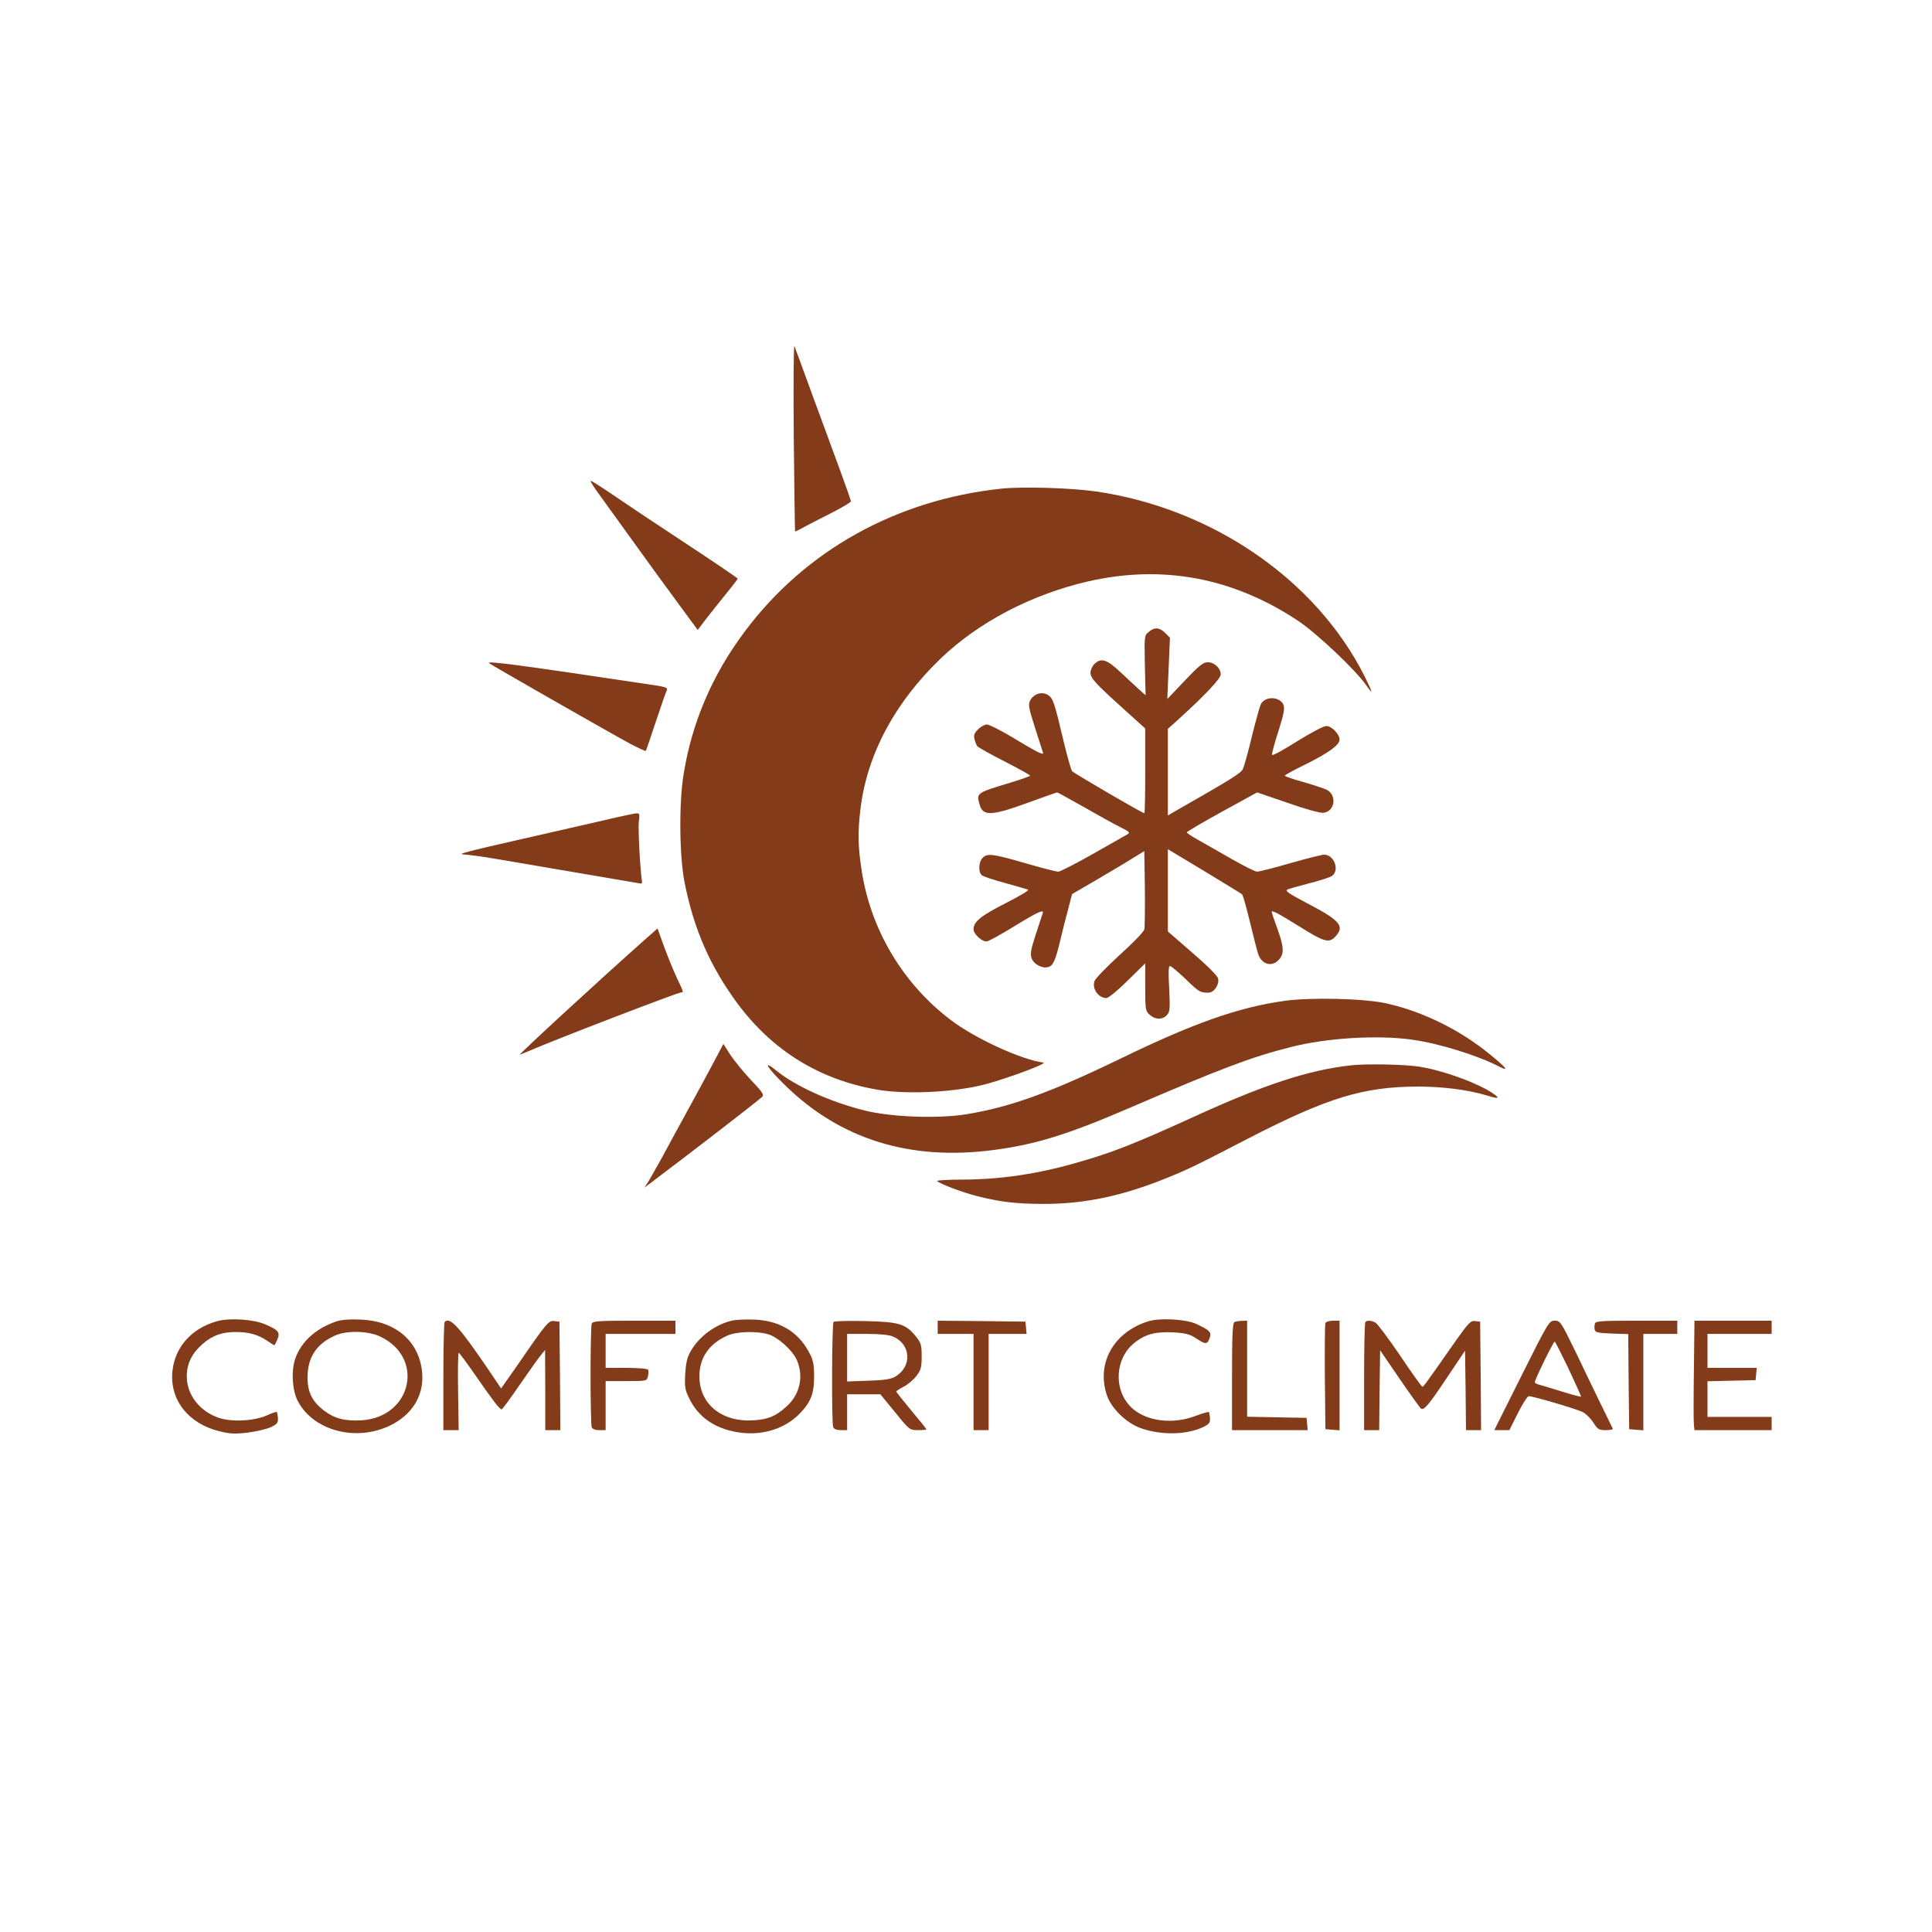
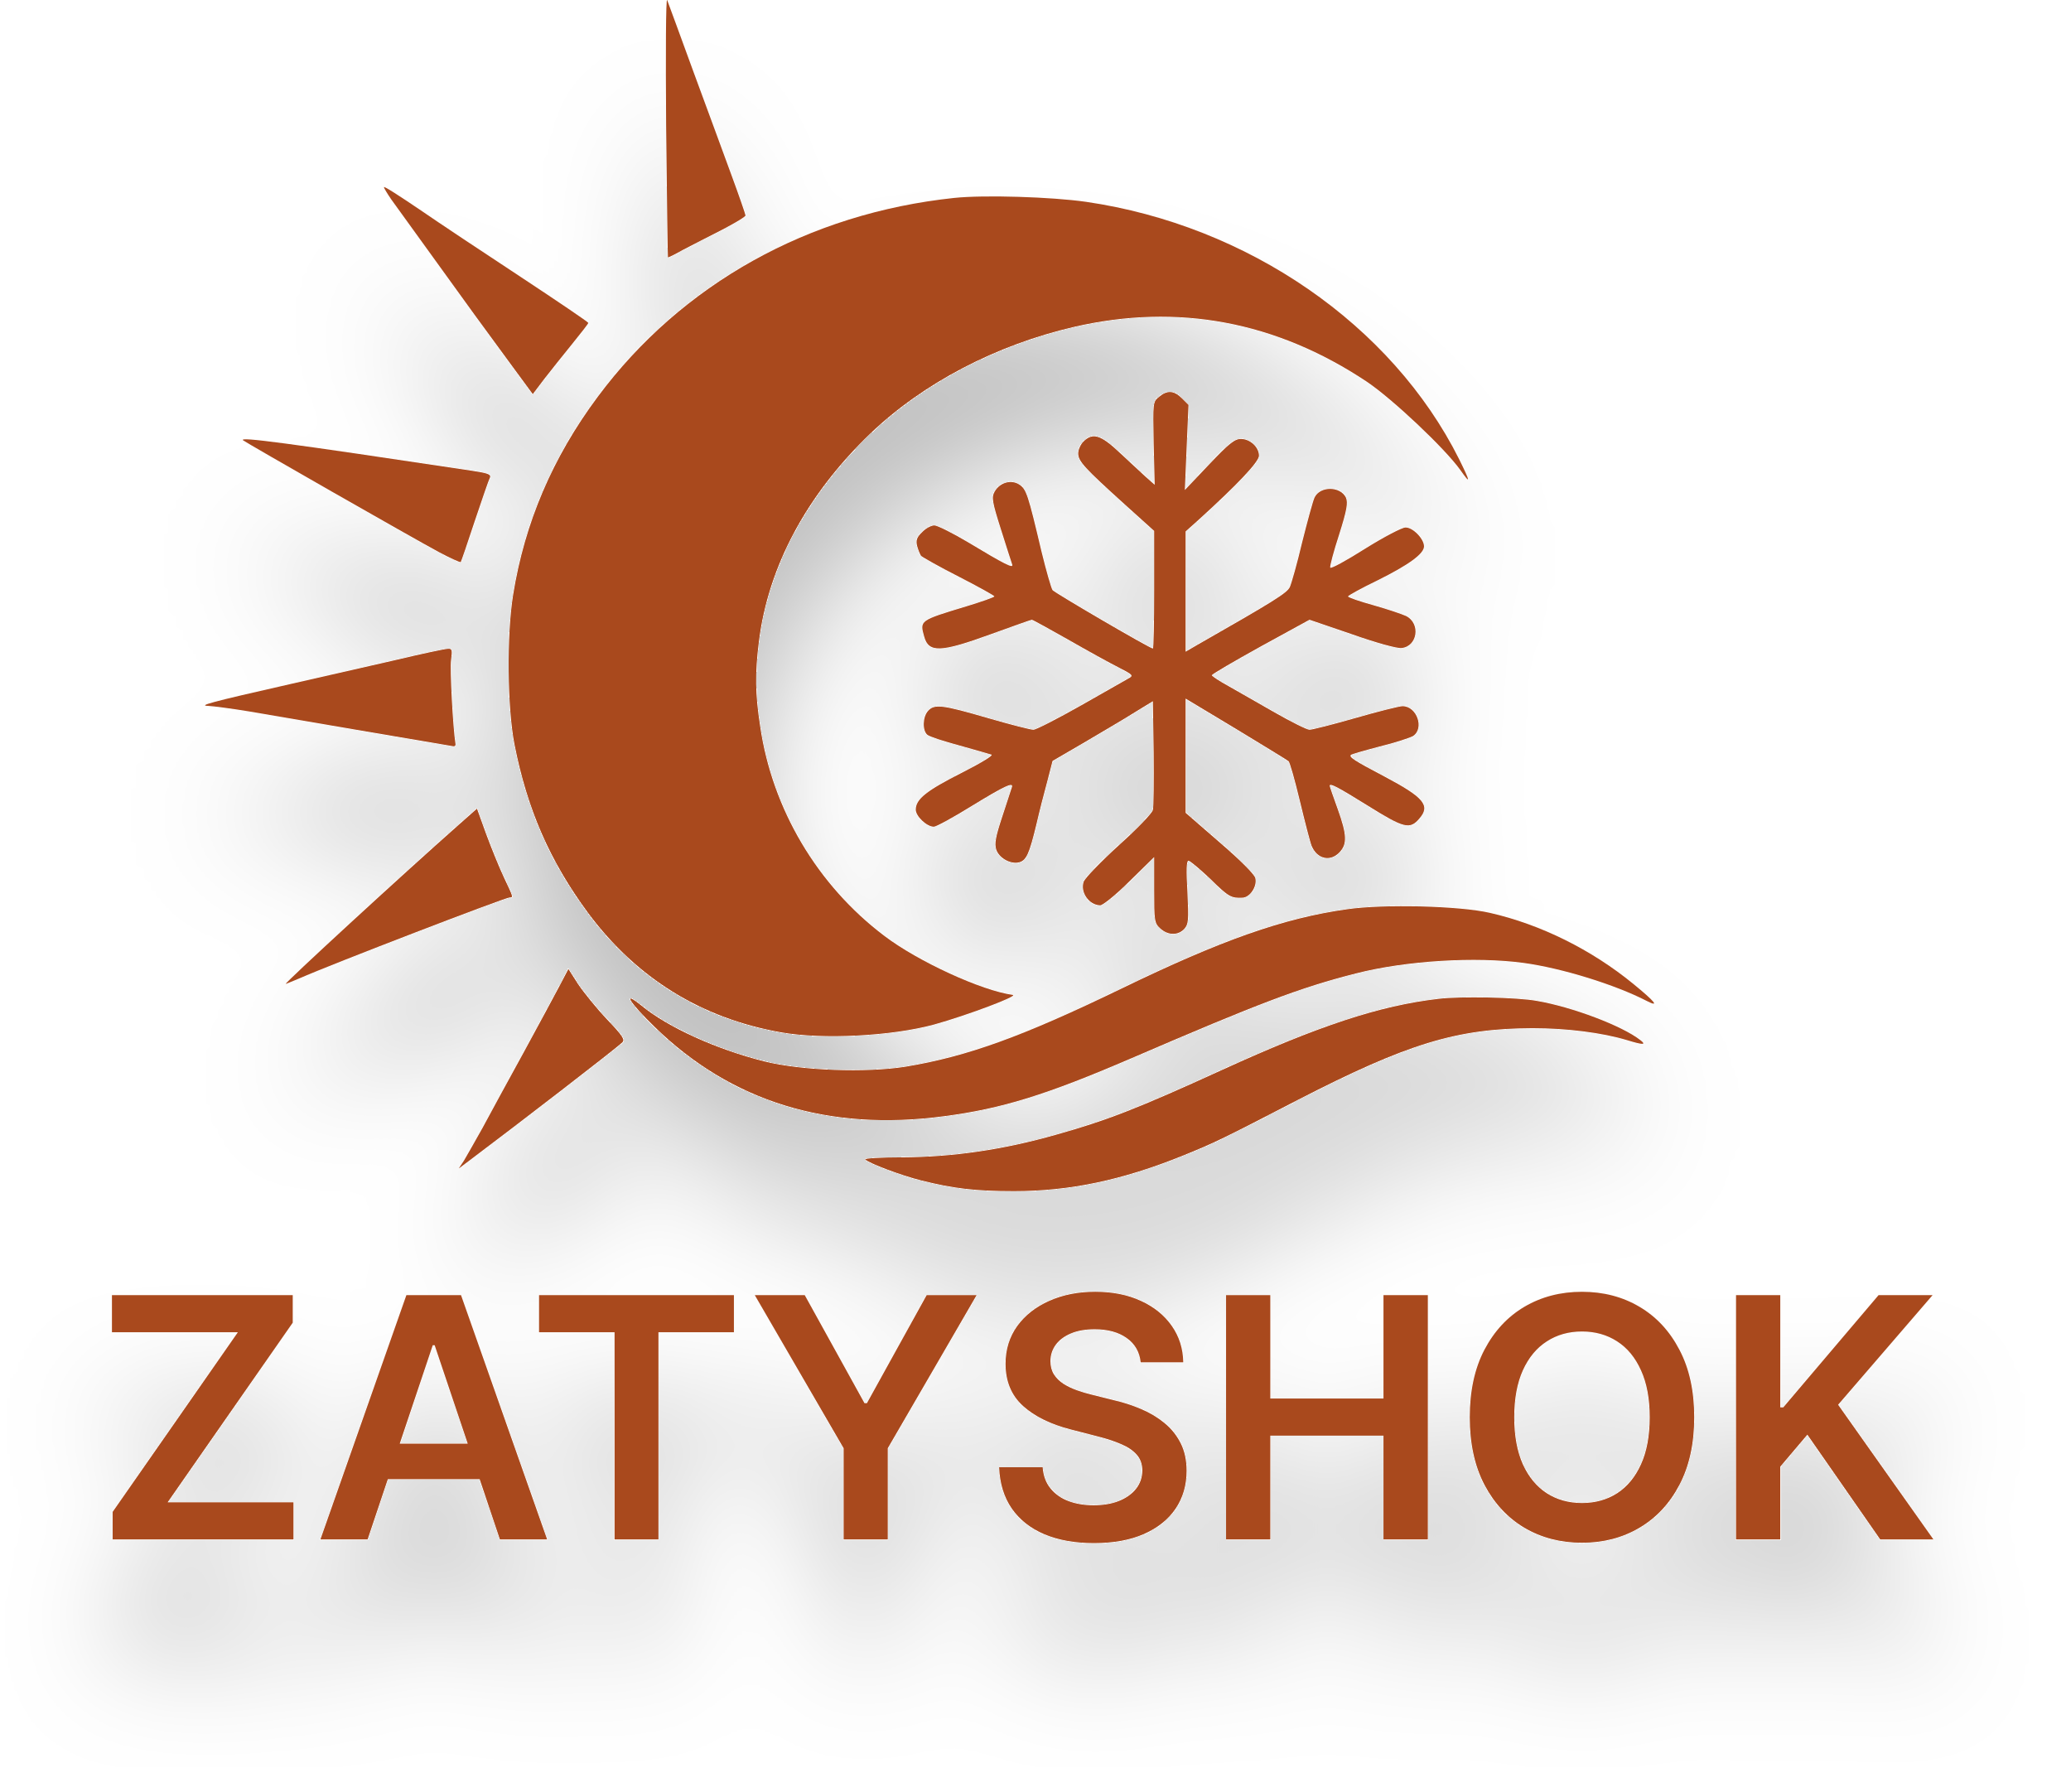
- <svg xmlns="http://www.w3.org/2000/svg" version="1.0" width="1024pt" height="1024pt" viewBox="0 0 1024 1024" preserveAspectRatio="xMidYMid meet">
-   <g transform="translate(0,1024) scale(0.1,-0.1)" fill="#843B19" stroke="none">
-     <path d="M4207 7925 c3 -275 6 -501 7 -502 1 -1 26 11 56 28 30 16 97 50 148 76 50 26 92 51 92 56 0 4 -24 74 -54 155 -30 81 -95 260 -146 397 -50 138 -95 259 -99 270 -5 11 -6 -205 -4 -480z" />
-     <path d="M3130 7691 c0 -4 13 -25 28 -47 152 -211 275 -381 317 -439 28 -38 90 -123 137 -187 l86 -117 43 57 c24 31 72 91 106 133 35 43 63 79 63 82 0 3 -115 81 -256 174 -140 92 -316 209 -390 260 -74 50 -134 89 -134 84z" />
-     <path d="M5307 7650 c-557 -59 -1040 -328 -1361 -759 -173 -232 -279 -482 -323 -756 -25 -155 -22 -431 5 -570 49 -249 135 -446 281 -644 186 -250 434 -403 738 -456 159 -28 422 -14 583 30 126 35 325 110 300 113 -118 16 -361 127 -491 226 -255 193 -427 483 -473 799 -19 124 -20 200 -5 322 35 287 182 562 426 796 201 192 480 338 778 407 395 91 770 21 1116 -209 97 -65 299 -255 358 -338 40 -57 39 -47 -5 42 -257 513 -807 892 -1424 982 -132 19 -388 27 -503 15z" />
-     <path d="M6089 6891 c-24 -19 -24 -21 -21 -178 l4 -158 -34 30 c-18 17 -63 58 -100 93 -72 68 -103 77 -138 42 -11 -11 -20 -31 -20 -45 0 -30 23 -55 178 -195 l112 -101 0 -225 c0 -123 -2 -224 -5 -224 -11 0 -374 212 -383 223 -5 7 -24 73 -42 147 -52 220 -58 238 -85 256 -31 20 -74 8 -94 -27 -12 -22 -10 -37 24 -144 21 -66 40 -126 43 -134 6 -17 -28 0 -169 85 -59 35 -117 64 -128 64 -12 0 -33 -11 -47 -26 -20 -19 -24 -31 -19 -52 4 -15 11 -32 15 -38 5 -5 70 -42 145 -80 74 -38 135 -72 135 -75 0 -3 -48 -20 -107 -38 -179 -54 -178 -54 -161 -115 17 -63 63 -61 255 9 83 30 153 55 156 55 3 0 65 -34 139 -76 73 -42 160 -90 192 -106 53 -27 58 -31 40 -41 -10 -6 -93 -53 -183 -104 -90 -51 -172 -93 -182 -93 -11 0 -89 20 -175 45 -172 50 -203 54 -227 27 -21 -23 -22 -75 -3 -91 8 -7 63 -25 123 -41 59 -17 114 -32 122 -35 8 -3 -42 -33 -115 -70 -134 -68 -174 -100 -174 -140 0 -25 42 -65 69 -65 9 0 75 36 146 80 126 77 162 94 151 68 -2 -7 -19 -57 -36 -110 -25 -76 -30 -102 -23 -125 11 -33 55 -57 87 -49 28 7 39 32 66 143 11 48 30 123 42 166 l20 78 122 71 c66 39 153 90 191 114 l70 43 3 -197 c1 -108 0 -207 -3 -218 -2 -12 -61 -73 -130 -135 -68 -62 -129 -125 -134 -139 -14 -40 20 -89 63 -90 10 0 60 40 112 92 l94 92 0 -125 c0 -118 1 -127 23 -147 29 -27 68 -28 92 -2 16 18 17 33 12 140 -5 84 -4 120 4 120 6 0 43 -31 83 -69 70 -69 80 -74 123 -72 29 1 57 44 49 75 -3 14 -59 70 -136 136 l-130 113 0 218 0 218 193 -116 c105 -64 196 -119 200 -123 5 -4 24 -72 43 -151 19 -79 39 -157 45 -172 21 -51 72 -62 107 -24 29 31 28 66 -8 166 -17 46 -30 85 -30 87 0 12 30 -4 146 -76 138 -86 160 -92 197 -48 42 49 16 80 -133 159 -118 62 -137 75 -129 83 3 3 52 17 109 32 58 14 115 33 128 40 44 29 15 114 -40 114 -12 0 -92 -20 -179 -45 -87 -25 -166 -45 -176 -45 -10 0 -70 30 -133 66 -63 36 -143 82 -177 101 -35 19 -63 38 -63 41 0 4 84 53 187 110 l186 102 161 -55 c93 -33 173 -55 190 -53 61 6 74 93 18 122 -15 7 -71 26 -124 41 -54 15 -98 30 -98 34 0 3 50 31 112 61 121 60 178 102 178 130 0 29 -43 73 -71 72 -13 0 -82 -36 -154 -81 -71 -45 -131 -78 -133 -72 -2 5 13 62 34 126 30 95 34 121 26 141 -21 44 -99 45 -120 0 -6 -13 -27 -90 -47 -170 -19 -81 -41 -158 -47 -171 -10 -23 -64 -56 -355 -222 l-43 -25 0 230 0 229 48 43 c151 137 232 223 232 246 0 33 -34 64 -69 64 -24 0 -46 -18 -121 -97 l-93 -98 7 163 7 162 -25 25 c-30 30 -56 32 -87 6z" />
-     <path d="M2592 6725 c7 -7 649 -374 748 -427 43 -23 81 -40 83 -38 2 3 26 73 53 155 28 83 53 157 58 166 6 14 -5 18 -71 28 -713 107 -886 130 -871 116z" />
-     <path d="M3165 5884 c-104 -24 -280 -64 -390 -89 -313 -71 -356 -83 -315 -84 19 -1 89 -10 155 -21 92 -16 726 -124 780 -133 5 -1 9 3 8 8 -10 64 -22 288 -17 321 5 39 4 44 -12 43 -11 0 -104 -20 -209 -45z" />
-     <path d="M3415 5257 c-216 -191 -668 -607 -660 -607 2 0 25 10 52 21 122 54 786 309 803 309 14 0 14 0 -22 76 -18 38 -48 112 -68 166 l-35 97 -70 -62z" />
-     <path d="M6807 4935 c-243 -34 -481 -118 -862 -303 -380 -184 -588 -259 -824 -298 -151 -24 -397 -15 -538 20 -184 46 -369 130 -470 213 -77 62 -45 11 50 -81 292 -285 662 -400 1105 -341 221 29 389 81 717 222 483 208 642 269 855 323 191 49 458 65 641 40 146 -20 349 -83 469 -145 51 -26 32 -3 -51 65 -160 131 -354 227 -547 271 -116 27 -406 34 -545 14z" />
-     <path d="M3802 4646 c-17 -33 -80 -149 -138 -256 -59 -107 -130 -238 -158 -290 -29 -52 -61 -108 -71 -125 l-20 -30 40 30 c189 142 555 424 584 451 12 11 3 25 -58 89 -40 42 -89 103 -110 134 l-37 58 -32 -61z" />
-     <path d="M7155 4593 c-225 -26 -457 -103 -825 -271 -324 -148 -440 -193 -632 -247 -203 -58 -396 -86 -591 -87 -82 0 -145 -4 -140 -8 15 -15 137 -61 213 -80 124 -31 207 -41 355 -41 213 0 413 42 643 135 124 50 154 65 442 214 416 214 605 272 894 273 132 0 266 -17 362 -46 62 -19 74 -18 49 1 -69 54 -259 126 -394 149 -76 14 -293 18 -376 8z" />
-     <path d="M1149 3237 c-134 -38 -222 -137 -235 -264 -16 -151 84 -279 249 -319 56 -14 82 -15 151 -7 46 6 101 19 122 29 33 16 39 23 37 48 -1 16 -4 30 -6 32 -2 3 -26 -6 -53 -18 -68 -30 -184 -36 -254 -13 -101 34 -170 122 -170 220 0 67 27 122 83 171 53 46 102 64 178 64 68 0 117 -14 163 -45 20 -14 38 -25 40 -25 2 0 9 14 16 30 16 38 6 51 -63 80 -63 28 -191 36 -258 17z" />
-     <path d="M1785 3237 c-111 -37 -191 -110 -221 -201 -21 -63 -15 -166 14 -221 85 -164 325 -222 508 -121 108 60 163 160 151 276 -17 163 -142 269 -326 276 -54 3 -101 -1 -126 -9z m230 -81 c238 -112 168 -427 -99 -444 -88 -5 -142 9 -198 51 -63 48 -88 98 -88 176 0 106 47 178 145 222 61 28 176 26 240 -5z" />
-     <path d="M3877 3240 c-88 -22 -170 -83 -214 -158 -21 -35 -27 -62 -31 -123 -4 -70 -2 -85 22 -133 48 -97 134 -157 254 -177 124 -21 247 15 327 95 62 63 80 107 80 201 -1 69 -4 87 -30 133 -58 106 -158 164 -290 168 -44 2 -97 -1 -118 -6z m195 -72 c53 -16 132 -88 153 -140 36 -88 13 -183 -60 -246 -55 -49 -94 -65 -171 -70 -168 -11 -287 86 -287 233 0 98 50 172 148 216 47 22 157 25 217 7z" />
-     <path d="M6083 3236 c-183 -59 -273 -224 -216 -392 23 -68 101 -144 175 -172 108 -40 248 -38 337 5 30 15 36 23 34 47 -1 16 -4 30 -6 32 -2 2 -34 -7 -71 -21 -117 -44 -249 -30 -328 35 -109 90 -104 271 10 357 57 43 110 56 204 51 62 -4 85 -10 117 -31 51 -34 59 -34 72 0 12 32 2 42 -71 76 -57 26 -195 33 -257 13z" />
-     <path d="M2357 3234 c-4 -4 -7 -135 -7 -291 l0 -283 41 0 40 0 -3 205 c-2 113 0 205 3 205 4 0 44 -55 90 -121 92 -133 127 -179 138 -179 3 0 47 59 96 131 50 72 100 143 112 157 l22 27 1 -212 0 -213 40 0 40 0 -2 288 -3 287 -27 3 c-30 4 -39 -6 -197 -236 l-85 -121 -75 111 c-149 218 -196 269 -224 242z" />
-     <path d="M3136 3224 c-3 -9 -6 -132 -6 -274 0 -142 3 -265 6 -274 4 -10 18 -16 40 -16 l34 0 0 130 0 130 109 0 c108 0 109 0 115 25 4 14 4 30 1 35 -4 6 -55 10 -116 10 l-109 0 0 90 0 90 185 0 185 0 0 35 0 35 -219 0 c-190 0 -220 -2 -225 -16z" />
-     <path d="M4418 3234 c-9 -9 -11 -535 -2 -558 4 -10 18 -16 40 -16 l34 0 0 95 0 95 88 0 88 0 78 -95 c76 -94 77 -95 122 -95 24 0 44 2 44 4 0 3 -36 48 -80 100 -44 53 -80 98 -80 101 0 2 18 14 39 25 22 11 52 36 68 57 24 31 28 45 28 104 0 60 -3 71 -31 106 -54 66 -87 77 -269 81 -88 2 -163 0 -167 -4z m315 -78 c95 -40 103 -158 13 -212 -24 -14 -56 -19 -143 -22 l-113 -4 0 126 0 126 105 0 c67 0 118 -5 138 -14z" />
-     <path d="M4970 3205 l0 -35 95 0 95 0 0 -255 0 -255 40 0 40 0 0 255 0 255 101 0 100 0 -3 33 -3 32 -232 3 -233 2 0 -35z" />
-     <path d="M6543 3233 c-10 -3 -13 -71 -13 -289 l0 -284 201 0 200 0 -3 33 -3 32 -157 3 -158 3 0 254 0 255 -27 -1 c-16 0 -34 -3 -40 -6z" />
-     <path d="M7025 3227 c-3 -7 -4 -136 -3 -287 l3 -275 38 -3 37 -3 0 290 0 291 -35 0 c-20 0 -38 -6 -40 -13z" />
-     <path d="M7237 3233 c-4 -3 -7 -134 -7 -290 l0 -283 40 0 40 0 2 212 3 211 104 -152 c57 -83 108 -154 113 -157 16 -10 41 20 139 167 l94 140 3 -210 2 -211 40 0 40 0 -2 288 -3 287 -27 3 c-23 3 -34 -9 -99 -100 -158 -226 -174 -248 -180 -248 -4 0 -57 74 -118 165 -62 91 -120 169 -131 175 -22 12 -44 13 -53 3z" />
-     <path d="M8065 2950 l-145 -290 40 0 40 0 45 90 c25 50 51 90 58 90 23 0 257 -69 287 -85 17 -9 41 -33 55 -55 23 -36 29 -40 66 -40 22 0 39 3 37 8 -19 38 -132 270 -196 405 -79 162 -82 167 -112 167 -29 0 -33 -6 -175 -290z m248 37 c37 -79 67 -146 67 -149 0 -3 -46 9 -103 27 -57 18 -112 34 -123 37 -10 2 -19 8 -19 13 0 13 98 214 105 214 3 1 35 -64 73 -142z" />
-     <path d="M8454 3226 c-3 -8 -4 -23 -2 -33 3 -15 16 -18 90 -21 l88 -3 2 -252 3 -252 38 -3 37 -3 0 255 0 256 90 0 90 0 0 35 0 35 -215 0 c-179 0 -217 -2 -221 -14z" />
-     <path d="M8978 2978 c-2 -145 -2 -275 0 -290 l3 -28 205 0 204 0 0 35 0 35 -170 0 -170 0 0 95 0 94 128 3 127 3 3 33 3 32 -130 0 -131 0 0 90 0 90 170 0 170 0 0 35 0 35 -205 0 -204 0 -3 -262z" />
+ <svg xmlns="http://www.w3.org/2000/svg" width="74" height="64" viewBox="0 0 74 64" fill="none">
+   <g filter="url(#filter0_d_3142_33)">
+     <path d="M23.802 4.497C23.83 7.071 23.858 9.187 23.867 9.196C23.877 9.205 24.111 9.093 24.391 8.934C24.672 8.784 25.299 8.466 25.777 8.222C26.245 7.979 26.638 7.745 26.638 7.698C26.638 7.661 26.413 7.006 26.133 6.247C25.852 5.489 25.243 3.814 24.766 2.531C24.298 1.239 23.877 0.107 23.839 0.004C23.792 -0.099 23.783 1.923 23.802 4.497Z" fill="#a9491d" />
+     <path d="M13.72 6.687C13.72 6.725 13.842 6.921 13.982 7.127C15.405 9.102 16.557 10.694 16.95 11.236C17.212 11.592 17.792 12.388 18.232 12.987L19.037 14.082L19.44 13.549C19.664 13.258 20.114 12.697 20.432 12.304C20.759 11.901 21.022 11.564 21.022 11.536C21.022 11.508 19.945 10.778 18.625 9.907C17.315 9.046 15.667 7.951 14.975 7.474C14.282 7.006 13.72 6.64 13.72 6.687Z" fill="#a9491d" />
+     <path d="M34.098 7.071C28.884 7.623 24.363 10.141 21.359 14.176C19.739 16.348 18.747 18.688 18.335 21.252C18.101 22.703 18.129 25.287 18.382 26.588C18.84 28.919 19.646 30.763 21.012 32.616C22.753 34.956 25.075 36.389 27.92 36.885C29.409 37.147 31.87 37.016 33.378 36.604C34.557 36.276 36.42 35.574 36.186 35.546C35.081 35.396 32.807 34.357 31.59 33.431C29.203 31.624 27.593 28.909 27.162 25.951C26.984 24.791 26.975 24.079 27.115 22.937C27.443 20.251 28.819 17.677 31.103 15.486C32.984 13.689 35.596 12.322 38.386 11.677C42.083 10.825 45.593 11.48 48.832 13.633C49.74 14.241 51.631 16.02 52.183 16.797C52.557 17.33 52.548 17.237 52.136 16.404C49.731 11.602 44.582 8.054 38.807 7.211C37.571 7.034 35.175 6.959 34.098 7.071Z" fill="#a9491d" />
+     <path d="M41.418 14.176C41.194 14.354 41.194 14.372 41.222 15.842L41.259 17.321L40.941 17.04C40.773 16.881 40.351 16.497 40.005 16.17C39.331 15.533 39.041 15.449 38.713 15.776C38.61 15.879 38.526 16.067 38.526 16.198C38.526 16.479 38.741 16.712 40.192 18.023L41.24 18.968V21.075C41.24 22.226 41.222 23.171 41.194 23.171C41.091 23.171 37.693 21.187 37.609 21.084C37.562 21.018 37.384 20.401 37.215 19.708C36.729 17.648 36.672 17.48 36.42 17.312C36.13 17.124 35.727 17.237 35.54 17.564C35.428 17.77 35.446 17.911 35.765 18.912C35.961 19.53 36.139 20.092 36.167 20.167C36.223 20.326 35.905 20.167 34.585 19.371C34.033 19.043 33.49 18.772 33.387 18.772C33.275 18.772 33.078 18.875 32.947 19.015C32.76 19.193 32.722 19.305 32.769 19.502C32.807 19.642 32.872 19.802 32.91 19.858C32.956 19.904 33.565 20.251 34.267 20.607C34.959 20.962 35.531 21.28 35.531 21.308C35.531 21.337 35.081 21.496 34.529 21.664C32.853 22.17 32.863 22.17 33.022 22.741C33.181 23.33 33.612 23.312 35.409 22.657C36.186 22.376 36.841 22.142 36.869 22.142C36.897 22.142 37.477 22.46 38.17 22.853C38.854 23.246 39.668 23.695 39.968 23.845C40.464 24.098 40.51 24.136 40.342 24.229C40.248 24.285 39.471 24.725 38.629 25.203C37.786 25.68 37.019 26.073 36.925 26.073C36.822 26.073 36.092 25.886 35.287 25.652C33.677 25.184 33.387 25.146 33.162 25.399C32.966 25.614 32.956 26.101 33.134 26.251C33.209 26.317 33.724 26.485 34.286 26.635C34.838 26.794 35.353 26.934 35.428 26.962C35.502 26.991 35.034 27.271 34.351 27.618C33.097 28.254 32.722 28.554 32.722 28.928C32.722 29.162 33.115 29.537 33.368 29.537C33.453 29.537 34.07 29.2 34.735 28.788C35.914 28.067 36.251 27.908 36.148 28.151C36.13 28.217 35.971 28.685 35.811 29.181C35.577 29.892 35.531 30.136 35.596 30.351C35.699 30.66 36.111 30.884 36.41 30.81C36.672 30.744 36.776 30.51 37.028 29.471C37.131 29.022 37.309 28.32 37.421 27.917L37.609 27.187L38.751 26.522C39.368 26.157 40.183 25.68 40.538 25.455L41.194 25.053L41.222 26.897C41.231 27.908 41.222 28.834 41.194 28.938C41.175 29.05 40.623 29.621 39.977 30.201C39.34 30.782 38.769 31.371 38.722 31.502C38.592 31.877 38.91 32.335 39.312 32.345C39.406 32.345 39.874 31.97 40.361 31.484L41.24 30.622V31.793C41.24 32.897 41.25 32.981 41.456 33.169C41.727 33.421 42.092 33.431 42.317 33.187C42.467 33.019 42.476 32.878 42.429 31.877C42.383 31.09 42.392 30.753 42.467 30.753C42.523 30.753 42.869 31.044 43.244 31.399C43.899 32.045 43.992 32.092 44.395 32.073C44.666 32.064 44.929 31.661 44.854 31.371C44.826 31.24 44.301 30.716 43.581 30.098L42.364 29.04V27V24.959L44.17 26.045C45.153 26.644 46.005 27.159 46.042 27.196C46.089 27.234 46.267 27.87 46.445 28.61C46.623 29.349 46.81 30.079 46.866 30.22C47.063 30.697 47.54 30.8 47.868 30.445C48.139 30.154 48.13 29.827 47.793 28.891C47.634 28.46 47.512 28.095 47.512 28.076C47.512 27.964 47.793 28.114 48.879 28.788C50.171 29.593 50.377 29.649 50.723 29.237C51.116 28.778 50.873 28.488 49.478 27.749C48.373 27.168 48.196 27.047 48.27 26.972C48.298 26.944 48.757 26.813 49.291 26.672C49.834 26.541 50.367 26.363 50.489 26.298C50.901 26.026 50.629 25.231 50.114 25.231C50.002 25.231 49.253 25.418 48.439 25.652C47.624 25.886 46.885 26.073 46.791 26.073C46.698 26.073 46.136 25.792 45.546 25.455C44.957 25.118 44.208 24.688 43.89 24.51C43.562 24.332 43.3 24.154 43.3 24.126C43.3 24.089 44.086 23.63 45.05 23.096L46.791 22.142L48.298 22.657C49.169 22.965 49.918 23.171 50.077 23.153C50.648 23.096 50.77 22.282 50.245 22.011C50.105 21.945 49.581 21.767 49.085 21.627C48.579 21.486 48.167 21.346 48.167 21.308C48.167 21.28 48.635 21.018 49.216 20.738C50.348 20.176 50.882 19.783 50.882 19.521C50.882 19.249 50.48 18.837 50.217 18.847C50.096 18.847 49.45 19.184 48.776 19.605C48.111 20.026 47.55 20.335 47.531 20.279C47.512 20.232 47.653 19.698 47.849 19.099C48.13 18.21 48.167 17.967 48.093 17.78C47.896 17.368 47.166 17.358 46.969 17.78C46.913 17.901 46.717 18.622 46.529 19.371C46.351 20.129 46.145 20.85 46.089 20.972C45.996 21.187 45.49 21.496 42.766 23.05L42.364 23.284V21.131V18.987L42.813 18.585C44.227 17.302 44.985 16.497 44.985 16.282C44.985 15.973 44.666 15.683 44.339 15.683C44.114 15.683 43.908 15.851 43.206 16.591L42.336 17.508L42.401 15.982L42.467 14.466L42.233 14.232C41.952 13.951 41.709 13.932 41.418 14.176Z" fill="#a9491d" />
+     <path d="M8.684 15.73C8.75 15.795 14.759 19.23 15.686 19.727C16.088 19.942 16.444 20.101 16.463 20.082C16.482 20.054 16.706 19.399 16.959 18.631C17.221 17.855 17.455 17.162 17.502 17.078C17.558 16.947 17.455 16.909 16.837 16.815C10.163 15.814 8.544 15.599 8.684 15.73Z" fill="#a9491d" />
+     <path d="M14.048 23.602C13.074 23.827 11.427 24.201 10.397 24.435C7.467 25.1 7.065 25.212 7.449 25.221C7.627 25.231 8.282 25.315 8.9 25.418C9.761 25.568 15.695 26.579 16.201 26.663C16.248 26.672 16.285 26.635 16.276 26.588C16.182 25.989 16.07 23.892 16.117 23.583C16.163 23.218 16.154 23.171 16.004 23.181C15.901 23.181 15.031 23.368 14.048 23.602Z" fill="#a9491d" />
+     <path d="M16.388 29.471C14.366 31.259 10.135 35.153 10.21 35.153C10.229 35.153 10.444 35.059 10.697 34.956C11.839 34.451 18.054 32.064 18.213 32.064C18.344 32.064 18.344 32.064 18.007 31.352C17.839 30.997 17.558 30.304 17.371 29.799L17.043 28.891L16.388 29.471Z" fill="#a9491d" />
+     <path d="M48.139 32.485C45.865 32.803 43.637 33.59 40.071 35.321C36.513 37.044 34.566 37.746 32.357 38.111C30.944 38.336 28.641 38.251 27.321 37.924C25.599 37.493 23.867 36.707 22.922 35.93C22.201 35.349 22.501 35.827 23.39 36.688C26.123 39.356 29.587 40.432 33.733 39.88C35.802 39.609 37.375 39.122 40.445 37.802C44.966 35.855 46.454 35.284 48.448 34.779C50.236 34.32 52.735 34.17 54.448 34.404C55.815 34.591 57.715 35.181 58.839 35.761C59.316 36.005 59.138 35.789 58.361 35.153C56.863 33.927 55.047 33.028 53.241 32.616C52.155 32.363 49.44 32.298 48.139 32.485Z" fill="#a9491d" />
+     <path d="M20.011 35.19C19.852 35.499 19.262 36.585 18.719 37.587C18.167 38.588 17.502 39.815 17.24 40.301C16.968 40.788 16.669 41.312 16.575 41.471L16.388 41.752L16.762 41.471C18.532 40.142 21.958 37.502 22.229 37.25C22.341 37.147 22.257 37.016 21.686 36.417C21.312 36.023 20.853 35.453 20.657 35.162L20.31 34.619L20.011 35.19Z" fill="#a9491d" />
+     <path d="M51.397 35.687C49.291 35.93 47.119 36.651 43.674 38.223C40.642 39.609 39.556 40.03 37.758 40.535C35.858 41.078 34.052 41.34 32.226 41.35C31.459 41.35 30.869 41.387 30.916 41.425C31.056 41.565 32.198 41.995 32.91 42.173C34.07 42.464 34.847 42.557 36.233 42.557C38.227 42.557 40.099 42.164 42.252 41.294C43.412 40.825 43.693 40.685 46.389 39.29C50.283 37.287 52.052 36.744 54.757 36.735C55.993 36.735 57.247 36.894 58.146 37.165C58.726 37.343 58.839 37.334 58.605 37.156C57.959 36.651 56.18 35.977 54.916 35.761C54.205 35.63 52.174 35.593 51.397 35.687Z" fill="#a9491d" />
+     <path d="M4.026 55V54.016L8.5 47.598H4V46.273H10.46V47.257L5.99 53.675H10.486V55H4.026ZM13.136 55H11.449L14.521 46.273H16.473L19.55 55H17.862L15.531 48.062H15.463L13.136 55ZM13.192 51.578H17.794V52.848H13.192V51.578ZM19.261 47.598V46.273H26.224V47.598H23.527V55H21.959V47.598H19.261ZM26.97 46.273H28.755L30.89 50.133H30.976L33.111 46.273H34.896L31.721 51.744V55H30.145V51.744L26.97 46.273ZM40.758 48.672C40.719 48.3 40.551 48.01 40.256 47.803C39.963 47.595 39.582 47.492 39.114 47.492C38.784 47.492 38.501 47.541 38.266 47.641C38.03 47.74 37.849 47.875 37.724 48.045C37.599 48.216 37.535 48.41 37.533 48.629C37.533 48.811 37.574 48.969 37.656 49.102C37.742 49.236 37.857 49.349 38.001 49.443C38.146 49.534 38.307 49.611 38.483 49.673C38.659 49.736 38.837 49.788 39.016 49.831L39.834 50.035C40.163 50.112 40.48 50.216 40.784 50.347C41.091 50.477 41.365 50.642 41.607 50.841C41.851 51.04 42.044 51.28 42.186 51.561C42.328 51.842 42.399 52.172 42.399 52.55C42.399 53.061 42.269 53.511 42.007 53.901C41.746 54.287 41.368 54.59 40.874 54.808C40.382 55.024 39.787 55.132 39.088 55.132C38.409 55.132 37.82 55.027 37.32 54.817C36.822 54.606 36.433 54.3 36.152 53.896C35.874 53.493 35.723 53.001 35.7 52.422H37.256C37.278 52.726 37.372 52.979 37.537 53.18C37.702 53.382 37.916 53.533 38.18 53.632C38.447 53.731 38.746 53.781 39.075 53.781C39.419 53.781 39.72 53.73 39.979 53.628C40.24 53.523 40.445 53.378 40.592 53.193C40.74 53.006 40.815 52.787 40.818 52.537C40.815 52.31 40.749 52.122 40.618 51.974C40.487 51.824 40.304 51.699 40.068 51.599C39.835 51.497 39.562 51.406 39.25 51.327L38.257 51.071C37.538 50.886 36.97 50.606 36.553 50.231C36.138 49.854 35.93 49.352 35.93 48.727C35.93 48.213 36.07 47.763 36.348 47.376C36.629 46.99 37.011 46.69 37.494 46.477C37.977 46.261 38.524 46.153 39.135 46.153C39.754 46.153 40.297 46.261 40.763 46.477C41.232 46.69 41.599 46.987 41.867 47.368C42.133 47.746 42.271 48.18 42.28 48.672H40.758ZM43.809 55V46.273H45.39V49.967H49.434V46.273H51.019V55H49.434V51.293H45.39V55H43.809ZM60.537 50.636C60.537 51.577 60.361 52.382 60.008 53.053C59.659 53.72 59.181 54.231 58.576 54.587C57.974 54.942 57.291 55.119 56.527 55.119C55.762 55.119 55.078 54.942 54.473 54.587C53.87 54.229 53.393 53.716 53.041 53.048C52.691 52.378 52.517 51.574 52.517 50.636C52.517 49.696 52.691 48.892 53.041 48.224C53.393 47.554 53.87 47.041 54.473 46.686C55.078 46.331 55.762 46.153 56.527 46.153C57.291 46.153 57.974 46.331 58.576 46.686C59.181 47.041 59.659 47.554 60.008 48.224C60.361 48.892 60.537 49.696 60.537 50.636ZM58.947 50.636C58.947 49.974 58.843 49.416 58.636 48.962C58.431 48.504 58.147 48.159 57.784 47.926C57.42 47.69 57.001 47.572 56.527 47.572C56.052 47.572 55.633 47.69 55.27 47.926C54.906 48.159 54.62 48.504 54.413 48.962C54.209 49.416 54.106 49.974 54.106 50.636C54.106 51.298 54.209 51.858 54.413 52.315C54.62 52.77 54.906 53.115 55.27 53.351C55.633 53.584 56.052 53.7 56.527 53.7C57.001 53.7 57.42 53.584 57.784 53.351C58.147 53.115 58.431 52.77 58.636 52.315C58.843 51.858 58.947 51.298 58.947 50.636ZM62.031 55V46.273H63.612V50.283H63.719L67.124 46.273H69.054L65.679 50.189L69.084 55H67.183L64.58 51.258L63.612 52.401V55H62.031Z" fill="#a9491d" />
  </g>
+   <defs>
+     <filter id="filter0_d_3142_33" x="0" y="3.8147e-06" width="73.084" height="63.132" filterUnits="userSpaceOnUse" color-interpolation-filters="sRGB">
+       <feFlood flood-opacity="0" result="BackgroundImageFix" />
+       <feColorMatrix in="SourceAlpha" type="matrix" values="0 0 0 0 0 0 0 0 0 0 0 0 0 0 0 0 0 0 127 0" result="hardAlpha" />
+       <feOffset dy="4" />
+       <feGaussianBlur stdDeviation="2" />
+       <feComposite in2="hardAlpha" operator="out" />
+       <feColorMatrix type="matrix" values="0 0 0 0 0 0 0 0 0 0 0 0 0 0 0 0 0 0 0.25 0" />
+       <feBlend mode="normal" in2="BackgroundImageFix" result="effect1_dropShadow_3142_33" />
+       <feBlend mode="normal" in="SourceGraphic" in2="effect1_dropShadow_3142_33" result="shape" />
+     </filter>
+   </defs>
</svg>
